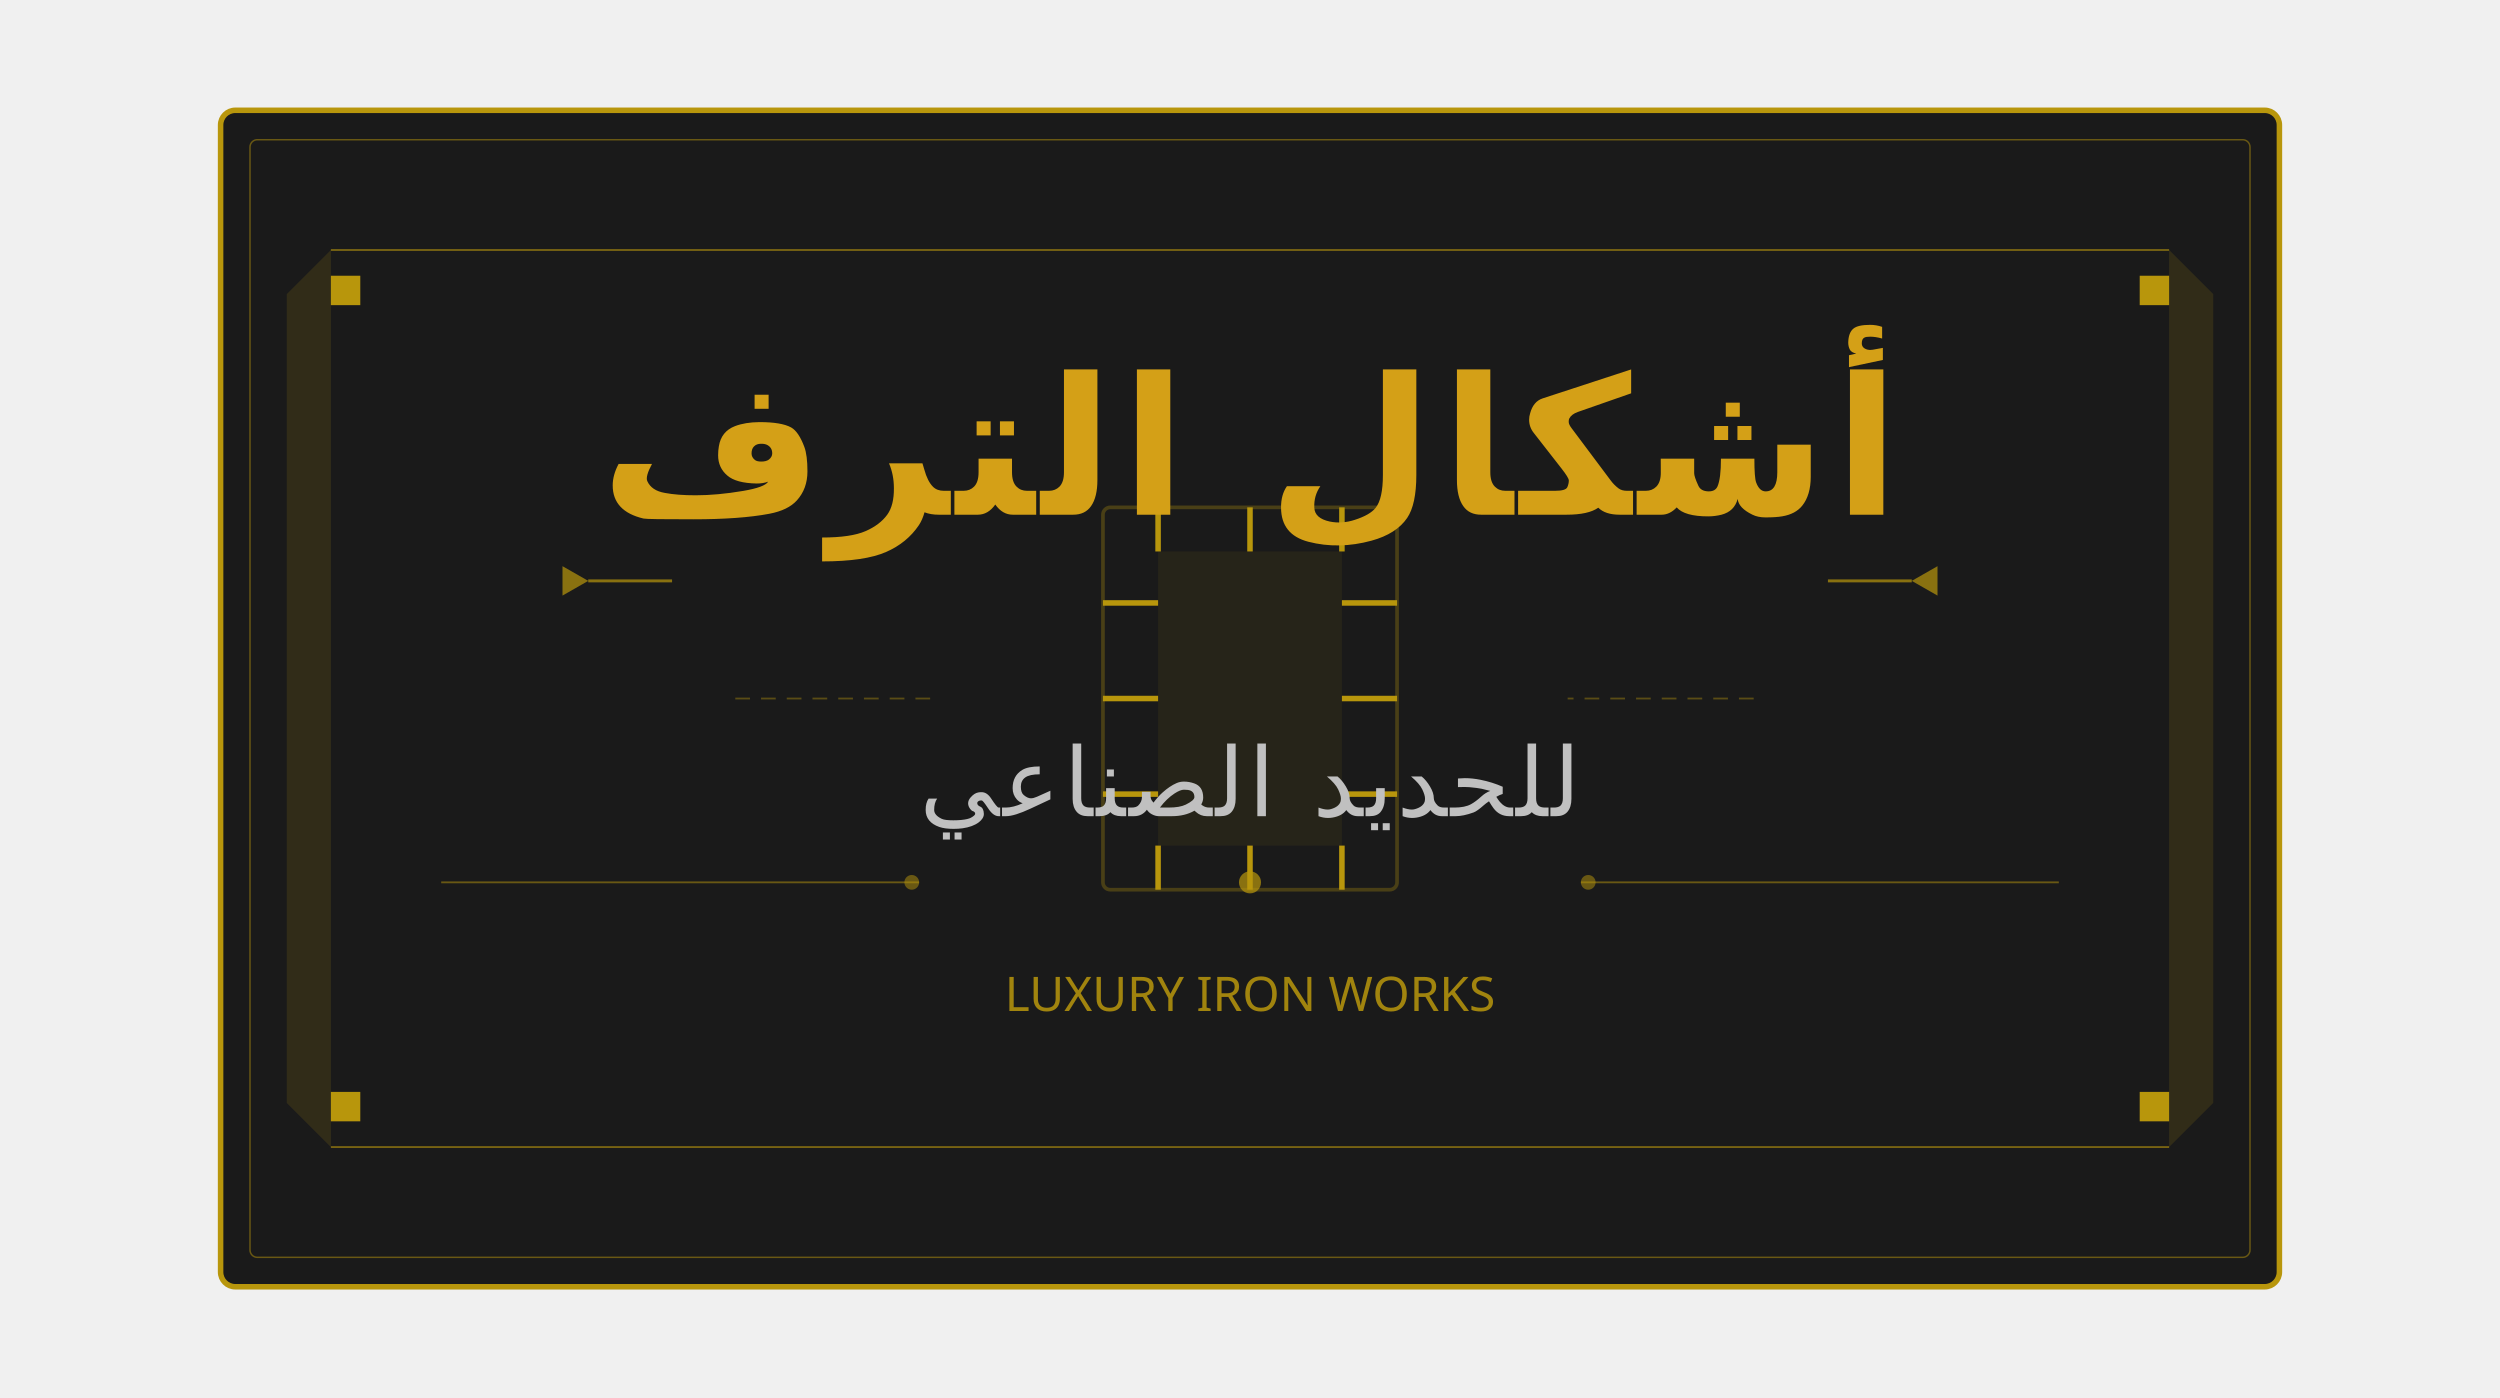
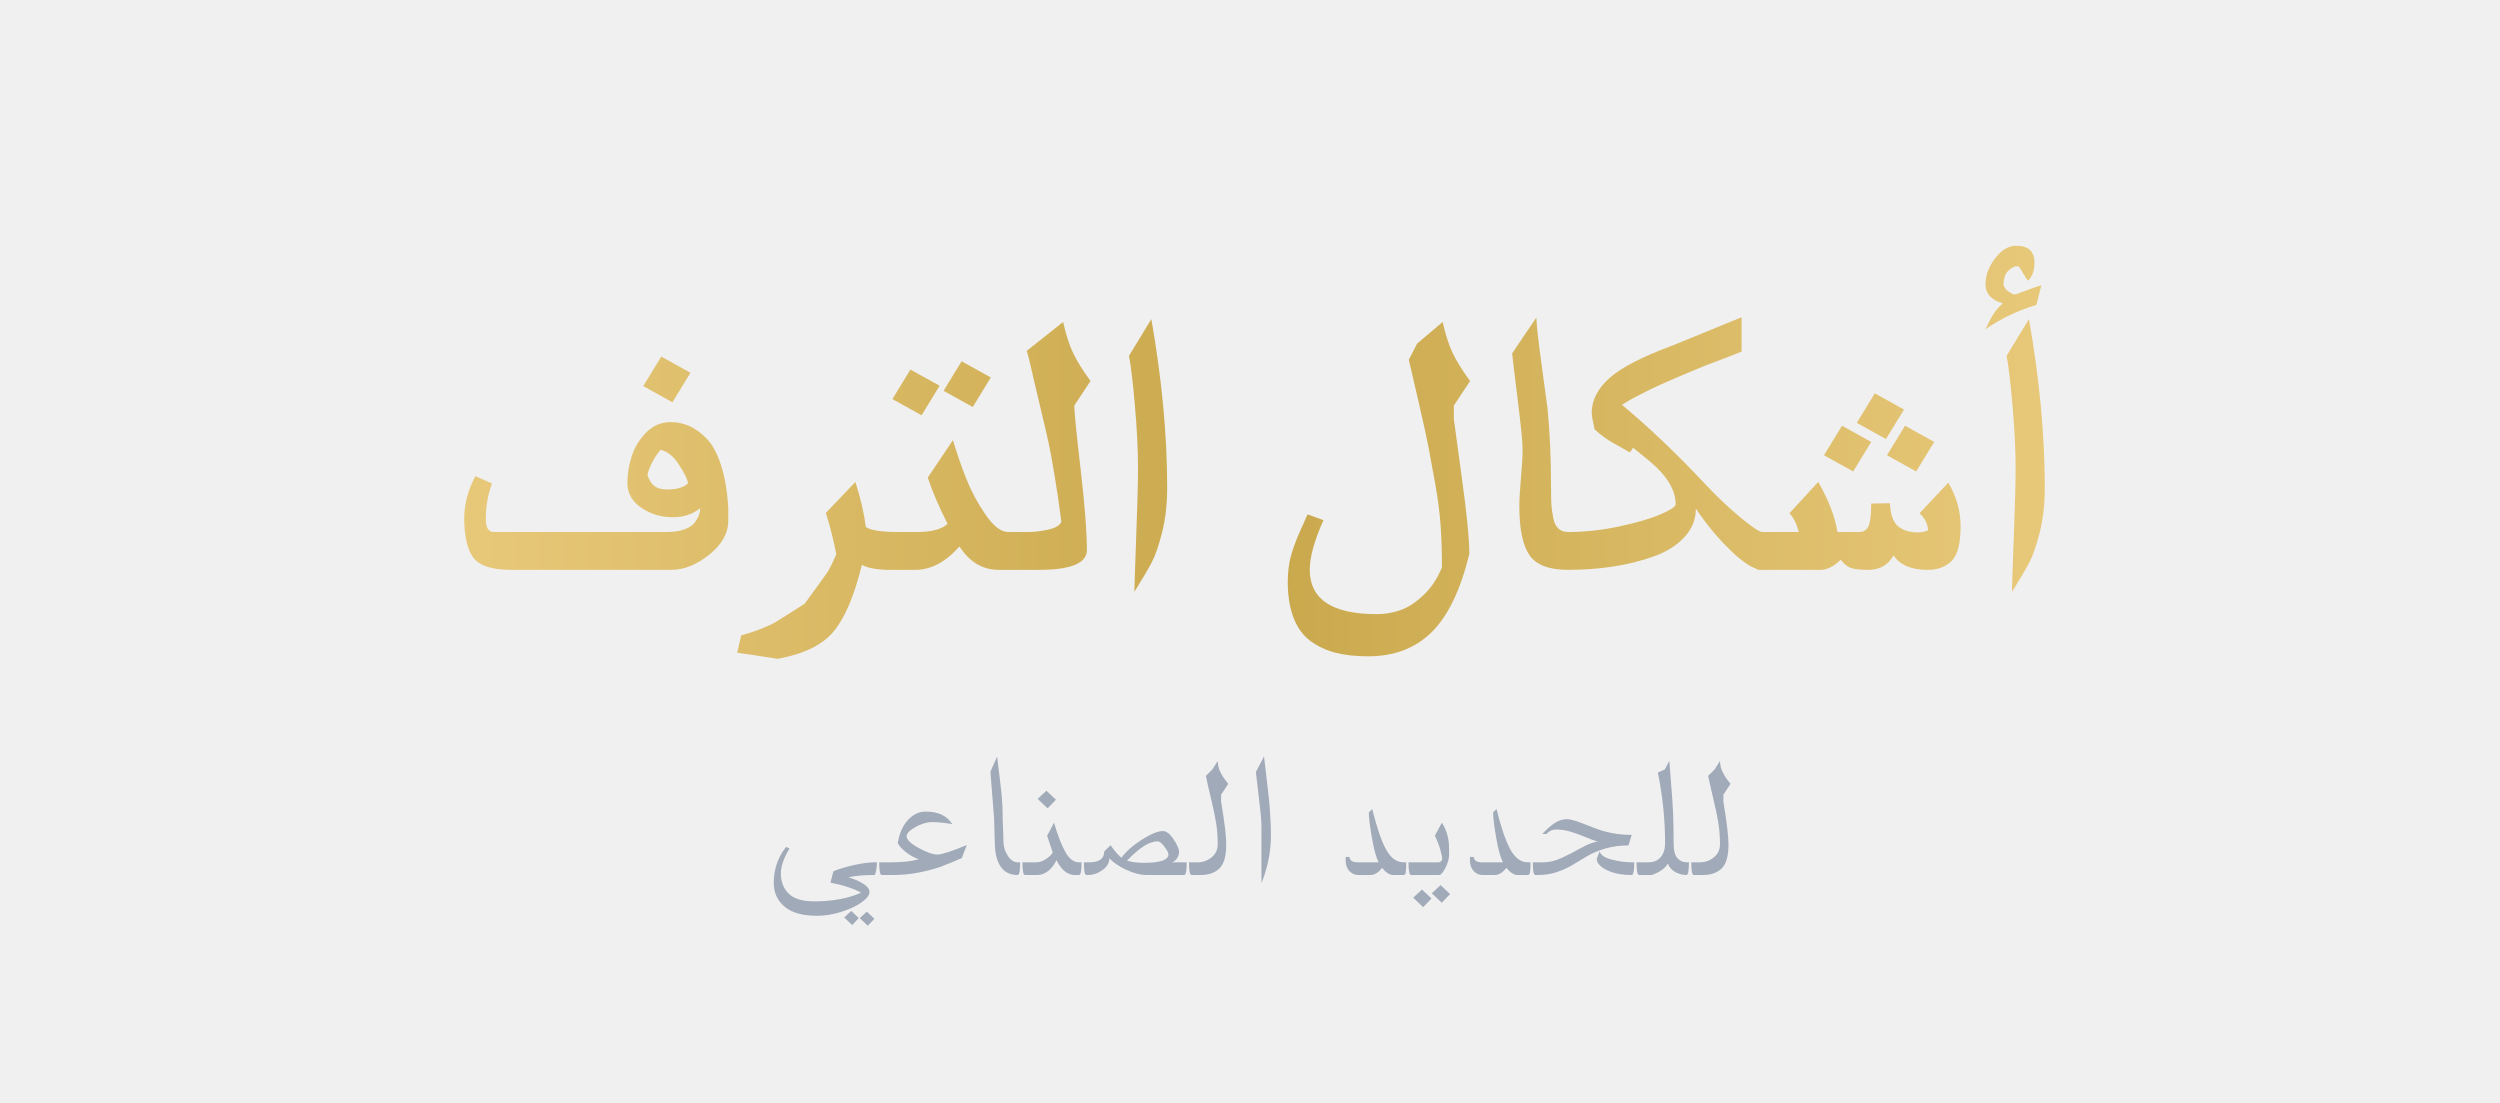
- <svg xmlns="http://www.w3.org/2000/svg" width="100%" viewBox="0 0 680 380" role="img" style="">
+ <svg xmlns="http://www.w3.org/2000/svg" width="100%" viewBox="0 0 680 300" role="img">
  <defs>
-     <mask id="imagine-text-gaps-f53iug" maskUnits="userSpaceOnUse">
-       <rect x="0" y="0" width="680" height="380" fill="white" />
-       <rect x="182.8" y="70" width="314.4" height="101.6" fill="black" rx="2" />
-       <rect x="253.6" y="186.4" width="172.8" height="52.8" fill="black" rx="2" />
-       <rect x="249.7" y="256.2" width="180.6" height="28" fill="black" rx="2" />
-     </mask>
+     <linearGradient id="goldGrad" x1="0%" y1="0%" x2="100%" y2="0%">
+       <stop offset="0%" stop-color="#e8c97a" />
+       <stop offset="50%" stop-color="#c9a84c" />
+       <stop offset="100%" stop-color="#e8c97a" />
+     </linearGradient>
  </defs>
-   <rect x="60" y="30" width="560" height="320" rx="4" fill="#1A1A1A" stroke="#B8960C" stroke-width="1.5" style="fill:rgb(26, 26, 26);stroke:rgb(184, 150, 12);color:rgb(255, 255, 255);stroke-width:1.5px;stroke-linecap:butt;stroke-linejoin:miter;opacity:1;font-family:&quot;Anthropic Sans&quot;, -apple-system, BlinkMacSystemFont, &quot;Segoe UI&quot;, sans-serif;font-size:16px;font-weight:400;text-anchor:start;dominant-baseline:auto" />
-   <rect x="68" y="38" width="544" height="304" rx="2" fill="none" stroke="#B8960C" stroke-width="0.4" opacity="0.5" style="fill:none;stroke:rgb(184, 150, 12);color:rgb(255, 255, 255);stroke-width:0.4px;stroke-linecap:butt;stroke-linejoin:miter;opacity:0.5;font-family:&quot;Anthropic Sans&quot;, -apple-system, BlinkMacSystemFont, &quot;Segoe UI&quot;, sans-serif;font-size:16px;font-weight:400;text-anchor:start;dominant-baseline:auto" />
-   <line x1="90" y1="68" x2="590" y2="68" stroke="#B8960C" stroke-width="0.5" opacity="0.6" style="fill:rgb(0, 0, 0);stroke:rgb(184, 150, 12);color:rgb(255, 255, 255);stroke-width:0.5px;stroke-linecap:butt;stroke-linejoin:miter;opacity:0.6;font-family:&quot;Anthropic Sans&quot;, -apple-system, BlinkMacSystemFont, &quot;Segoe UI&quot;, sans-serif;font-size:16px;font-weight:400;text-anchor:start;dominant-baseline:auto" />
-   <line x1="90" y1="312" x2="590" y2="312" stroke="#B8960C" stroke-width="0.5" opacity="0.6" style="fill:rgb(0, 0, 0);stroke:rgb(184, 150, 12);color:rgb(255, 255, 255);stroke-width:0.5px;stroke-linecap:butt;stroke-linejoin:miter;opacity:0.6;font-family:&quot;Anthropic Sans&quot;, -apple-system, BlinkMacSystemFont, &quot;Segoe UI&quot;, sans-serif;font-size:16px;font-weight:400;text-anchor:start;dominant-baseline:auto" />
-   <polygon points="90,68 78,80 78,300 90,312" fill="#B8960C" opacity="0.15" style="fill:rgb(184, 150, 12);stroke:none;color:rgb(255, 255, 255);stroke-width:1px;stroke-linecap:butt;stroke-linejoin:miter;opacity:0.15;font-family:&quot;Anthropic Sans&quot;, -apple-system, BlinkMacSystemFont, &quot;Segoe UI&quot;, sans-serif;font-size:16px;font-weight:400;text-anchor:start;dominant-baseline:auto" />
-   <polygon points="590,68 602,80 602,300 590,312" fill="#B8960C" opacity="0.15" style="fill:rgb(184, 150, 12);stroke:none;color:rgb(255, 255, 255);stroke-width:1px;stroke-linecap:butt;stroke-linejoin:miter;opacity:0.15;font-family:&quot;Anthropic Sans&quot;, -apple-system, BlinkMacSystemFont, &quot;Segoe UI&quot;, sans-serif;font-size:16px;font-weight:400;text-anchor:start;dominant-baseline:auto" />
-   <rect x="90" y="75" width="8" height="8" fill="#B8960C" style="fill:rgb(184, 150, 12);stroke:none;color:rgb(255, 255, 255);stroke-width:1px;stroke-linecap:butt;stroke-linejoin:miter;opacity:1;font-family:&quot;Anthropic Sans&quot;, -apple-system, BlinkMacSystemFont, &quot;Segoe UI&quot;, sans-serif;font-size:16px;font-weight:400;text-anchor:start;dominant-baseline:auto" />
-   <rect x="582" y="75" width="8" height="8" fill="#B8960C" style="fill:rgb(184, 150, 12);stroke:none;color:rgb(255, 255, 255);stroke-width:1px;stroke-linecap:butt;stroke-linejoin:miter;opacity:1;font-family:&quot;Anthropic Sans&quot;, -apple-system, BlinkMacSystemFont, &quot;Segoe UI&quot;, sans-serif;font-size:16px;font-weight:400;text-anchor:start;dominant-baseline:auto" />
-   <rect x="90" y="297" width="8" height="8" fill="#B8960C" style="fill:rgb(184, 150, 12);stroke:none;color:rgb(255, 255, 255);stroke-width:1px;stroke-linecap:butt;stroke-linejoin:miter;opacity:1;font-family:&quot;Anthropic Sans&quot;, -apple-system, BlinkMacSystemFont, &quot;Segoe UI&quot;, sans-serif;font-size:16px;font-weight:400;text-anchor:start;dominant-baseline:auto" />
-   <rect x="582" y="297" width="8" height="8" fill="#B8960C" style="fill:rgb(184, 150, 12);stroke:none;color:rgb(255, 255, 255);stroke-width:1px;stroke-linecap:butt;stroke-linejoin:miter;opacity:1;font-family:&quot;Anthropic Sans&quot;, -apple-system, BlinkMacSystemFont, &quot;Segoe UI&quot;, sans-serif;font-size:16px;font-weight:400;text-anchor:start;dominant-baseline:auto" />
-   <g transform="translate(340,190)" style="fill:rgb(0, 0, 0);stroke:none;color:rgb(255, 255, 255);stroke-width:1px;stroke-linecap:butt;stroke-linejoin:miter;opacity:1;font-family:&quot;Anthropic Sans&quot;, -apple-system, BlinkMacSystemFont, &quot;Segoe UI&quot;, sans-serif;font-size:16px;font-weight:400;text-anchor:start;dominant-baseline:auto">
-     <rect x="-40" y="-52" width="80" height="104" rx="2" fill="none" stroke="#B8960C" stroke-width="1" opacity="0.3" style="fill:none;stroke:rgb(184, 150, 12);color:rgb(255, 255, 255);stroke-width:1px;stroke-linecap:butt;stroke-linejoin:miter;opacity:0.3;font-family:&quot;Anthropic Sans&quot;, -apple-system, BlinkMacSystemFont, &quot;Segoe UI&quot;, sans-serif;font-size:16px;font-weight:400;text-anchor:start;dominant-baseline:auto" />
-     <line x1="-40" y1="-26" x2="-25" y2="-26" stroke="#B8960C" stroke-width="1.5" style="fill:rgb(0, 0, 0);stroke:rgb(184, 150, 12);color:rgb(255, 255, 255);stroke-width:1.5px;stroke-linecap:butt;stroke-linejoin:miter;opacity:1;font-family:&quot;Anthropic Sans&quot;, -apple-system, BlinkMacSystemFont, &quot;Segoe UI&quot;, sans-serif;font-size:16px;font-weight:400;text-anchor:start;dominant-baseline:auto" />
-     <line x1="-40" y1="0" x2="-25" y2="0" stroke="#B8960C" stroke-width="1.5" style="fill:rgb(0, 0, 0);stroke:rgb(184, 150, 12);color:rgb(255, 255, 255);stroke-width:1.5px;stroke-linecap:butt;stroke-linejoin:miter;opacity:1;font-family:&quot;Anthropic Sans&quot;, -apple-system, BlinkMacSystemFont, &quot;Segoe UI&quot;, sans-serif;font-size:16px;font-weight:400;text-anchor:start;dominant-baseline:auto" />
-     <line x1="-40" y1="26" x2="-25" y2="26" stroke="#B8960C" stroke-width="1.5" style="fill:rgb(0, 0, 0);stroke:rgb(184, 150, 12);color:rgb(255, 255, 255);stroke-width:1.5px;stroke-linecap:butt;stroke-linejoin:miter;opacity:1;font-family:&quot;Anthropic Sans&quot;, -apple-system, BlinkMacSystemFont, &quot;Segoe UI&quot;, sans-serif;font-size:16px;font-weight:400;text-anchor:start;dominant-baseline:auto" />
-     <line x1="25" y1="-26" x2="40" y2="-26" stroke="#B8960C" stroke-width="1.5" style="fill:rgb(0, 0, 0);stroke:rgb(184, 150, 12);color:rgb(255, 255, 255);stroke-width:1.5px;stroke-linecap:butt;stroke-linejoin:miter;opacity:1;font-family:&quot;Anthropic Sans&quot;, -apple-system, BlinkMacSystemFont, &quot;Segoe UI&quot;, sans-serif;font-size:16px;font-weight:400;text-anchor:start;dominant-baseline:auto" />
-     <line x1="25" y1="0" x2="40" y2="0" stroke="#B8960C" stroke-width="1.5" style="fill:rgb(0, 0, 0);stroke:rgb(184, 150, 12);color:rgb(255, 255, 255);stroke-width:1.5px;stroke-linecap:butt;stroke-linejoin:miter;opacity:1;font-family:&quot;Anthropic Sans&quot;, -apple-system, BlinkMacSystemFont, &quot;Segoe UI&quot;, sans-serif;font-size:16px;font-weight:400;text-anchor:start;dominant-baseline:auto" />
-     <line x1="25" y1="26" x2="40" y2="26" stroke="#B8960C" stroke-width="1.5" style="fill:rgb(0, 0, 0);stroke:rgb(184, 150, 12);color:rgb(255, 255, 255);stroke-width:1.5px;stroke-linecap:butt;stroke-linejoin:miter;opacity:1;font-family:&quot;Anthropic Sans&quot;, -apple-system, BlinkMacSystemFont, &quot;Segoe UI&quot;, sans-serif;font-size:16px;font-weight:400;text-anchor:start;dominant-baseline:auto" />
-     <line x1="-25" y1="-52" x2="-25" y2="-40" stroke="#B8960C" stroke-width="1.5" style="fill:rgb(0, 0, 0);stroke:rgb(184, 150, 12);color:rgb(255, 255, 255);stroke-width:1.5px;stroke-linecap:butt;stroke-linejoin:miter;opacity:1;font-family:&quot;Anthropic Sans&quot;, -apple-system, BlinkMacSystemFont, &quot;Segoe UI&quot;, sans-serif;font-size:16px;font-weight:400;text-anchor:start;dominant-baseline:auto" />
-     <line x1="0" y1="-52" x2="0" y2="-40" stroke="#B8960C" stroke-width="1.5" style="fill:rgb(0, 0, 0);stroke:rgb(184, 150, 12);color:rgb(255, 255, 255);stroke-width:1.5px;stroke-linecap:butt;stroke-linejoin:miter;opacity:1;font-family:&quot;Anthropic Sans&quot;, -apple-system, BlinkMacSystemFont, &quot;Segoe UI&quot;, sans-serif;font-size:16px;font-weight:400;text-anchor:start;dominant-baseline:auto" />
-     <line x1="25" y1="-52" x2="25" y2="-40" stroke="#B8960C" stroke-width="1.5" style="fill:rgb(0, 0, 0);stroke:rgb(184, 150, 12);color:rgb(255, 255, 255);stroke-width:1.5px;stroke-linecap:butt;stroke-linejoin:miter;opacity:1;font-family:&quot;Anthropic Sans&quot;, -apple-system, BlinkMacSystemFont, &quot;Segoe UI&quot;, sans-serif;font-size:16px;font-weight:400;text-anchor:start;dominant-baseline:auto" />
-     <line x1="-25" y1="40" x2="-25" y2="52" stroke="#B8960C" stroke-width="1.5" style="fill:rgb(0, 0, 0);stroke:rgb(184, 150, 12);color:rgb(255, 255, 255);stroke-width:1.5px;stroke-linecap:butt;stroke-linejoin:miter;opacity:1;font-family:&quot;Anthropic Sans&quot;, -apple-system, BlinkMacSystemFont, &quot;Segoe UI&quot;, sans-serif;font-size:16px;font-weight:400;text-anchor:start;dominant-baseline:auto" />
-     <line x1="0" y1="40" x2="0" y2="52" stroke="#B8960C" stroke-width="1.5" style="fill:rgb(0, 0, 0);stroke:rgb(184, 150, 12);color:rgb(255, 255, 255);stroke-width:1.5px;stroke-linecap:butt;stroke-linejoin:miter;opacity:1;font-family:&quot;Anthropic Sans&quot;, -apple-system, BlinkMacSystemFont, &quot;Segoe UI&quot;, sans-serif;font-size:16px;font-weight:400;text-anchor:start;dominant-baseline:auto" />
-     <line x1="25" y1="40" x2="25" y2="52" stroke="#B8960C" stroke-width="1.5" style="fill:rgb(0, 0, 0);stroke:rgb(184, 150, 12);color:rgb(255, 255, 255);stroke-width:1.5px;stroke-linecap:butt;stroke-linejoin:miter;opacity:1;font-family:&quot;Anthropic Sans&quot;, -apple-system, BlinkMacSystemFont, &quot;Segoe UI&quot;, sans-serif;font-size:16px;font-weight:400;text-anchor:start;dominant-baseline:auto" />
-     <rect x="-25" y="-40" width="50" height="80" fill="#B8960C" opacity="0.08" style="fill:rgb(184, 150, 12);stroke:none;color:rgb(255, 255, 255);stroke-width:1px;stroke-linecap:butt;stroke-linejoin:miter;opacity:0.08;font-family:&quot;Anthropic Sans&quot;, -apple-system, BlinkMacSystemFont, &quot;Segoe UI&quot;, sans-serif;font-size:16px;font-weight:400;text-anchor:start;dominant-baseline:auto" />
-   </g>
-   <line x1="200" y1="190" x2="270" y2="190" stroke="#B8960C" stroke-width="0.5" opacity="0.4" stroke-dasharray="4,3" mask="url(#imagine-text-gaps-f53iug)" style="fill:rgb(0, 0, 0);stroke:rgb(184, 150, 12);color:rgb(255, 255, 255);stroke-width:0.5px;stroke-dasharray:4px, 3px;stroke-linecap:butt;stroke-linejoin:miter;opacity:0.4;font-family:&quot;Anthropic Sans&quot;, -apple-system, BlinkMacSystemFont, &quot;Segoe UI&quot;, sans-serif;font-size:16px;font-weight:400;text-anchor:start;dominant-baseline:auto" />
-   <line x1="410" y1="190" x2="480" y2="190" stroke="#B8960C" stroke-width="0.5" opacity="0.4" stroke-dasharray="4,3" mask="url(#imagine-text-gaps-f53iug)" style="fill:rgb(0, 0, 0);stroke:rgb(184, 150, 12);color:rgb(255, 255, 255);stroke-width:0.5px;stroke-dasharray:4px, 3px;stroke-linecap:butt;stroke-linejoin:miter;opacity:0.4;font-family:&quot;Anthropic Sans&quot;, -apple-system, BlinkMacSystemFont, &quot;Segoe UI&quot;, sans-serif;font-size:16px;font-weight:400;text-anchor:start;dominant-baseline:auto" />
-   <text x="340" y="140" text-anchor="middle" font-size="52" fill="#D4A017" letter-spacing="2" style="fill:rgb(212, 160, 23);stroke:none;color:rgb(255, 255, 255);stroke-width:1px;stroke-linecap:butt;stroke-linejoin:miter;opacity:1;font-family:Cairo, sans-serif;font-size:52px;font-weight:900;text-anchor:middle;dominant-baseline:auto">أشكال الترف</text>
-   <line x1="160" y1="158" x2="240" y2="158" stroke="#B8960C" stroke-width="0.8" opacity="0.7" mask="url(#imagine-text-gaps-f53iug)" style="fill:rgb(0, 0, 0);stroke:rgb(184, 150, 12);color:rgb(255, 255, 255);stroke-width:0.8px;stroke-linecap:butt;stroke-linejoin:miter;opacity:0.7;font-family:&quot;Anthropic Sans&quot;, -apple-system, BlinkMacSystemFont, &quot;Segoe UI&quot;, sans-serif;font-size:16px;font-weight:400;text-anchor:start;dominant-baseline:auto" />
-   <line x1="440" y1="158" x2="520" y2="158" stroke="#B8960C" stroke-width="0.8" opacity="0.7" mask="url(#imagine-text-gaps-f53iug)" style="fill:rgb(0, 0, 0);stroke:rgb(184, 150, 12);color:rgb(255, 255, 255);stroke-width:0.8px;stroke-linecap:butt;stroke-linejoin:miter;opacity:0.7;font-family:&quot;Anthropic Sans&quot;, -apple-system, BlinkMacSystemFont, &quot;Segoe UI&quot;, sans-serif;font-size:16px;font-weight:400;text-anchor:start;dominant-baseline:auto" />
-   <polygon points="160,158 153,154 153,162" fill="#B8960C" opacity="0.7" style="fill:rgb(184, 150, 12);stroke:none;color:rgb(255, 255, 255);stroke-width:1px;stroke-linecap:butt;stroke-linejoin:miter;opacity:0.7;font-family:&quot;Anthropic Sans&quot;, -apple-system, BlinkMacSystemFont, &quot;Segoe UI&quot;, sans-serif;font-size:16px;font-weight:400;text-anchor:start;dominant-baseline:auto" />
-   <polygon points="520,158 527,154 527,162" fill="#B8960C" opacity="0.7" style="fill:rgb(184, 150, 12);stroke:none;color:rgb(255, 255, 255);stroke-width:1px;stroke-linecap:butt;stroke-linejoin:miter;opacity:0.7;font-family:&quot;Anthropic Sans&quot;, -apple-system, BlinkMacSystemFont, &quot;Segoe UI&quot;, sans-serif;font-size:16px;font-weight:400;text-anchor:start;dominant-baseline:auto" />
-   <text x="340" y="222" text-anchor="middle" font-size="26" fill="#C0C0C0" letter-spacing="1" style="fill:rgb(192, 192, 192);stroke:none;color:rgb(255, 255, 255);stroke-width:1px;stroke-linecap:butt;stroke-linejoin:miter;opacity:1;font-family:Cairo, sans-serif;font-size:26px;font-weight:400;text-anchor:middle;dominant-baseline:auto">للحديد الصناعي</text>
-   <line x1="120" y1="240" x2="250" y2="240" stroke="#B8960C" stroke-width="0.5" opacity="0.5" style="fill:rgb(0, 0, 0);stroke:rgb(184, 150, 12);color:rgb(255, 255, 255);stroke-width:0.5px;stroke-linecap:butt;stroke-linejoin:miter;opacity:0.5;font-family:&quot;Anthropic Sans&quot;, -apple-system, BlinkMacSystemFont, &quot;Segoe UI&quot;, sans-serif;font-size:16px;font-weight:400;text-anchor:start;dominant-baseline:auto" />
-   <line x1="430" y1="240" x2="560" y2="240" stroke="#B8960C" stroke-width="0.5" opacity="0.5" style="fill:rgb(0, 0, 0);stroke:rgb(184, 150, 12);color:rgb(255, 255, 255);stroke-width:0.5px;stroke-linecap:butt;stroke-linejoin:miter;opacity:0.5;font-family:&quot;Anthropic Sans&quot;, -apple-system, BlinkMacSystemFont, &quot;Segoe UI&quot;, sans-serif;font-size:16px;font-weight:400;text-anchor:start;dominant-baseline:auto" />
-   <circle cx="340" cy="240" r="3" fill="#B8960C" opacity="0.7" style="fill:rgb(184, 150, 12);stroke:none;color:rgb(255, 255, 255);stroke-width:1px;stroke-linecap:butt;stroke-linejoin:miter;opacity:0.7;font-family:&quot;Anthropic Sans&quot;, -apple-system, BlinkMacSystemFont, &quot;Segoe UI&quot;, sans-serif;font-size:16px;font-weight:400;text-anchor:start;dominant-baseline:auto" />
-   <circle cx="248" cy="240" r="2" fill="#B8960C" opacity="0.5" style="fill:rgb(184, 150, 12);stroke:none;color:rgb(255, 255, 255);stroke-width:1px;stroke-linecap:butt;stroke-linejoin:miter;opacity:0.5;font-family:&quot;Anthropic Sans&quot;, -apple-system, BlinkMacSystemFont, &quot;Segoe UI&quot;, sans-serif;font-size:16px;font-weight:400;text-anchor:start;dominant-baseline:auto" />
-   <circle cx="432" cy="240" r="2" fill="#B8960C" opacity="0.5" style="fill:rgb(184, 150, 12);stroke:none;color:rgb(255, 255, 255);stroke-width:1px;stroke-linecap:butt;stroke-linejoin:miter;opacity:0.5;font-family:&quot;Anthropic Sans&quot;, -apple-system, BlinkMacSystemFont, &quot;Segoe UI&quot;, sans-serif;font-size:16px;font-weight:400;text-anchor:start;dominant-baseline:auto" />
-   <text x="340" y="275" text-anchor="middle" font-size="13" fill="#B8960C" opacity="0.85" style="fill:rgb(184, 150, 12);stroke:none;color:rgb(255, 255, 255);stroke-width:1px;stroke-linecap:butt;stroke-linejoin:miter;opacity:0.85;font-family:Cairo, sans-serif;font-size:13px;font-weight:300;text-anchor:middle;dominant-baseline:auto">LUXURY IRON WORKS</text>
+   <text x="340" y="155" text-anchor="middle" font-family="'Scheherazade New', 'Amiri', serif" font-size="98" font-weight="700" fill="url(#goldGrad)" letter-spacing="-1">أشكال الترف</text>
+   <text x="340" y="238" text-anchor="middle" font-family="'Amiri', serif" font-size="46" font-weight="400" fill="#a0aab8" letter-spacing="2">للحديد الصناعي</text>
</svg>
